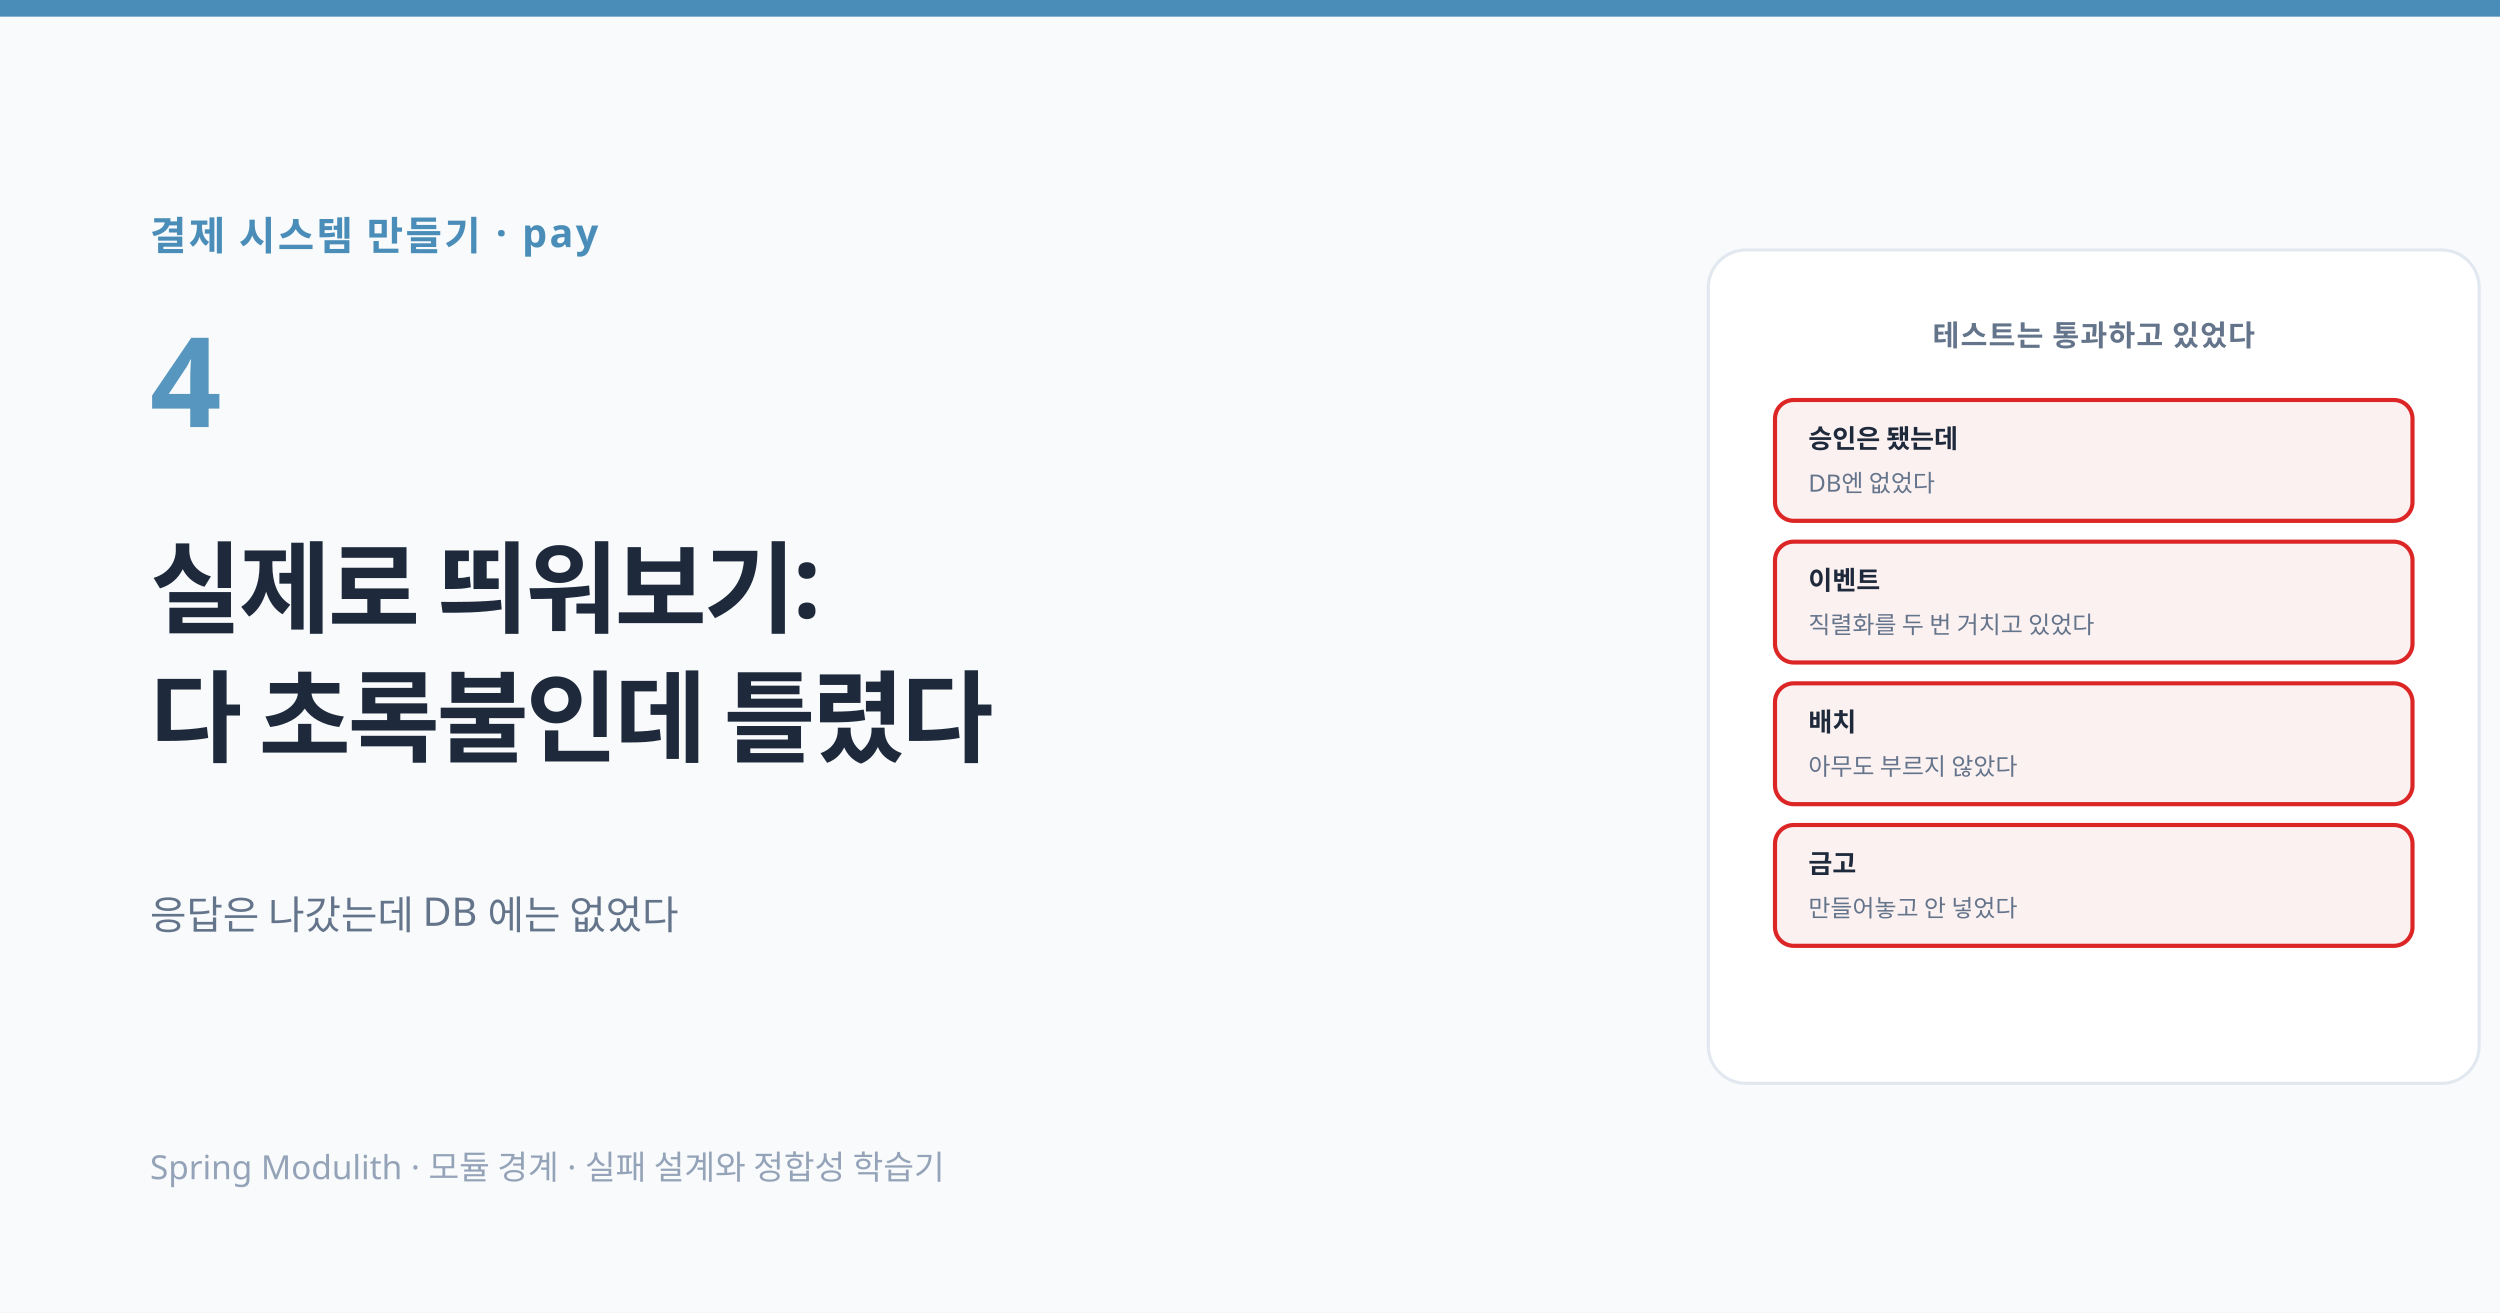
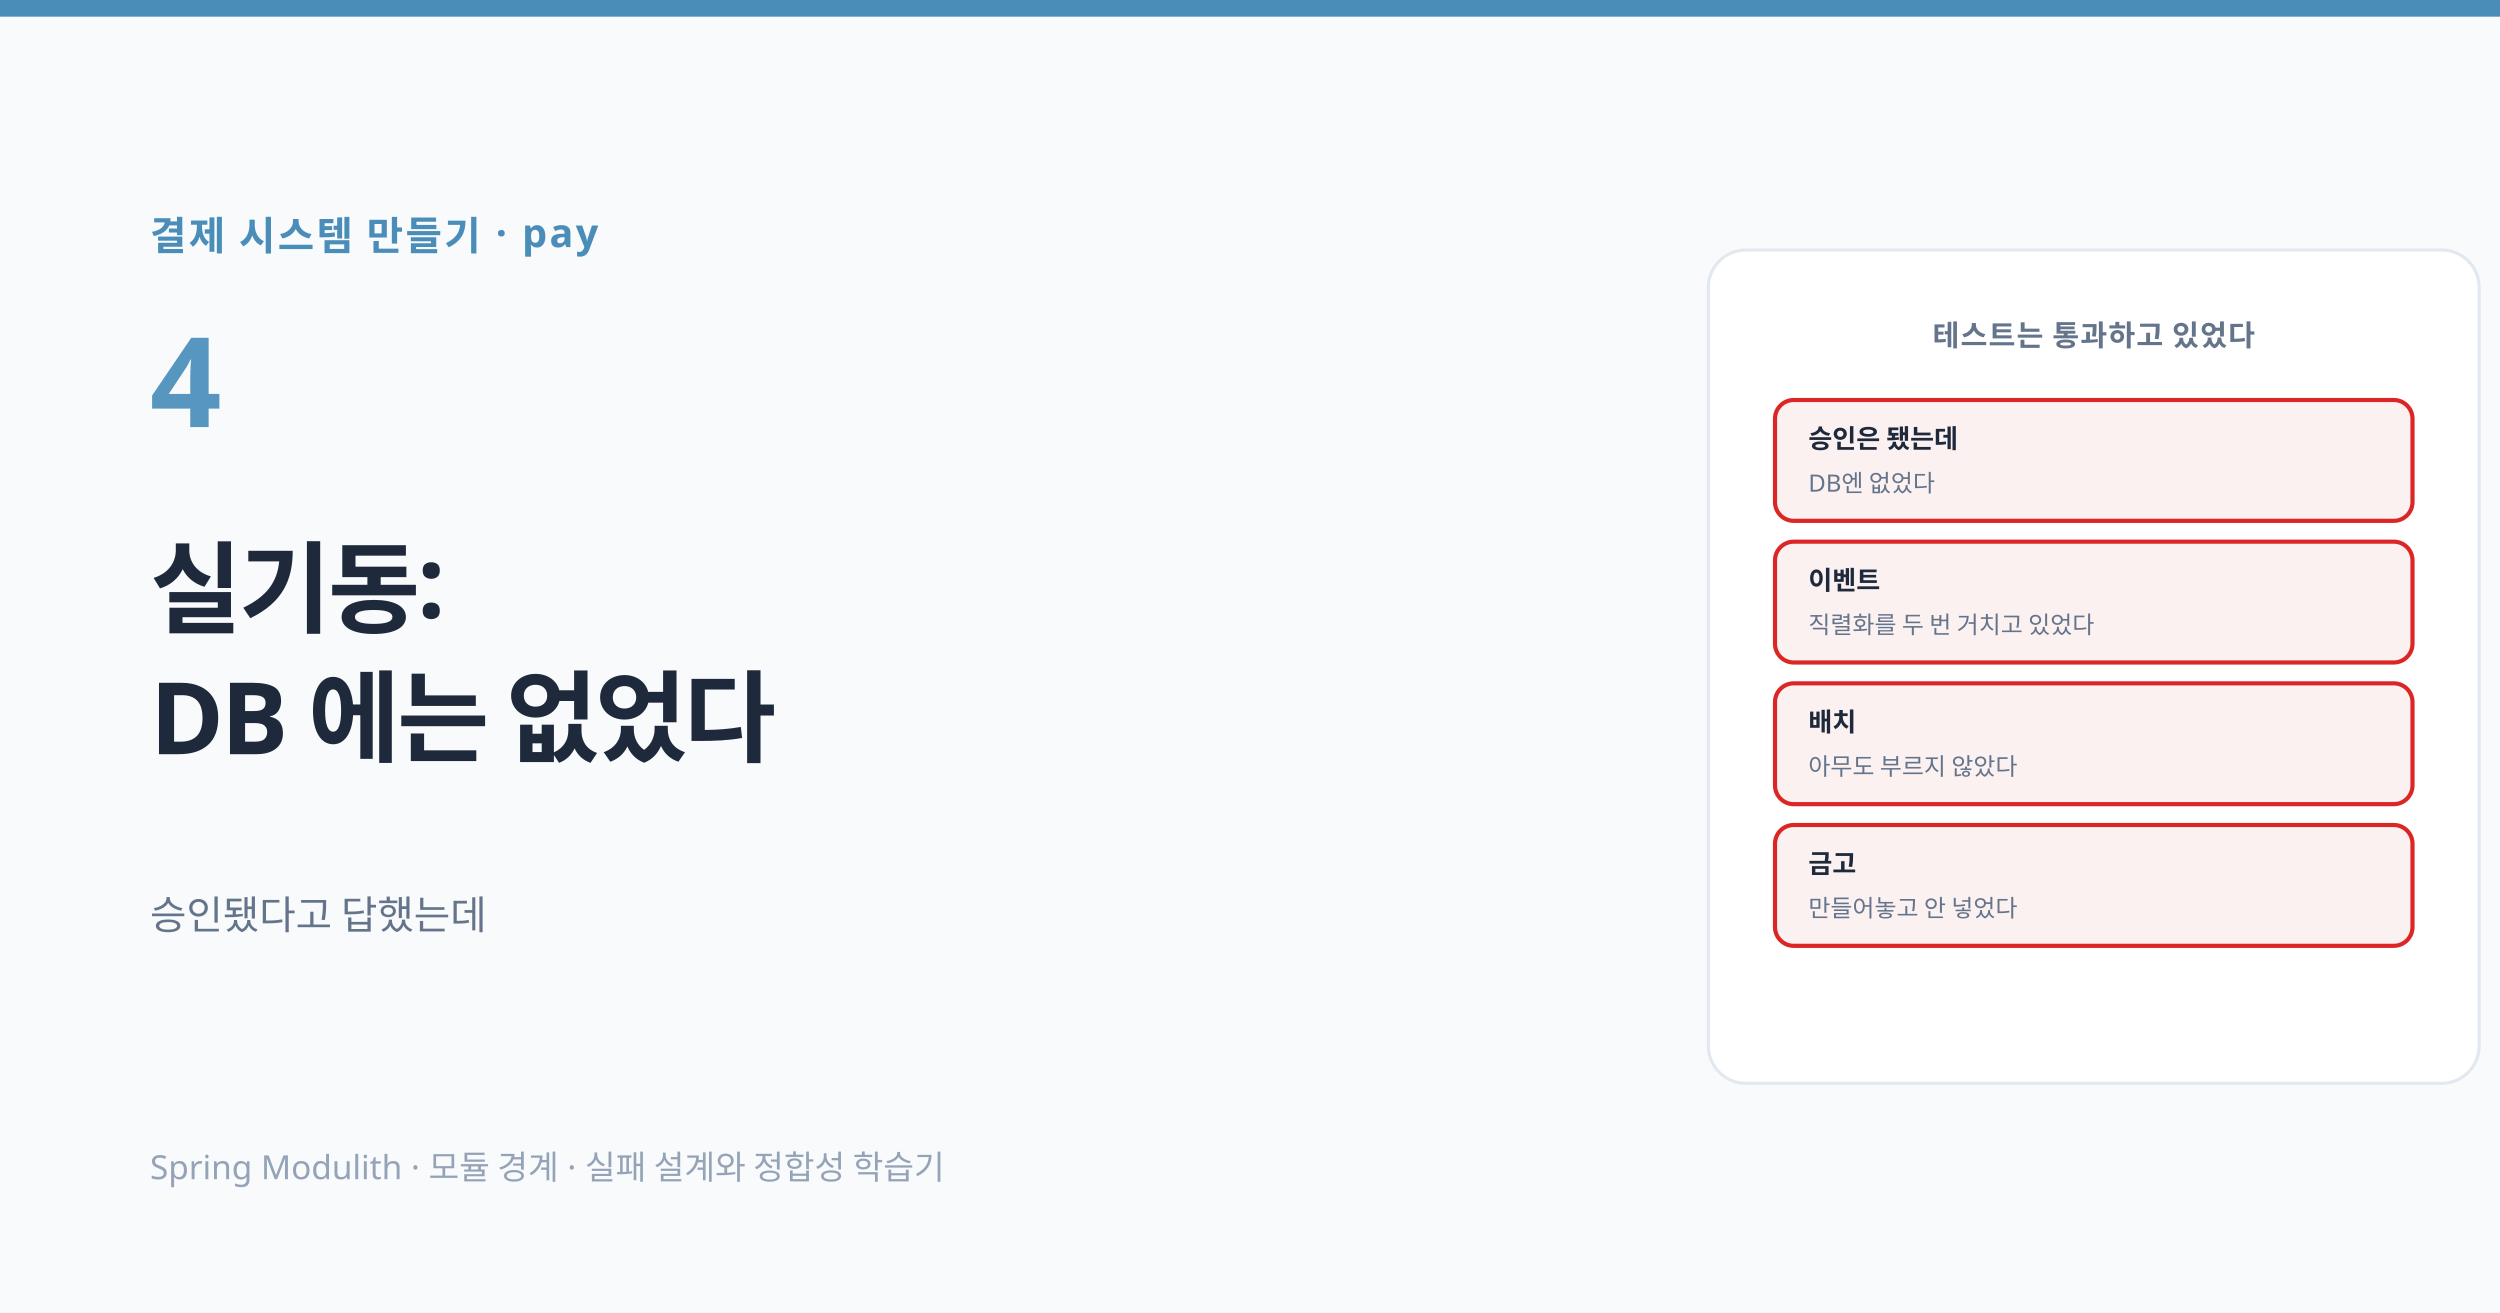
<svg xmlns="http://www.w3.org/2000/svg" viewBox="0 0 1200 630" font-family="'Pretendard', 'Apple SD Gothic Neo', system-ui, sans-serif">
  <rect width="1200" height="630" fill="#f8fafb" />
  <rect width="1200" height="8" fill="#4a8db8" />
  <rect x="820" y="120" width="370" height="400" rx="18" fill="#ffffff" stroke="#e2e8f0" stroke-width="1.5" />
  <text x="1005" y="166" text-anchor="middle" font-size="14" font-weight="700" fill="#64748b" letter-spacing="0.04em">테스트는 통과하고 있었다</text>
  <rect x="852" y="192" width="306" height="58" rx="9" fill="#dc262610" stroke="#dc2626" stroke-width="2" />
  <text x="868" y="215" font-size="12.5" font-weight="700" fill="#1e293b">승인은 됐는데</text>
  <text x="868" y="236" font-size="11.5" fill="#64748b">DB엔 없었다</text>
  <rect x="852" y="260" width="306" height="58" rx="9" fill="#dc262610" stroke="#dc2626" stroke-width="2" />
  <text x="868" y="283" font-size="12.5" font-weight="700" fill="#1e293b">이벤트</text>
  <text x="868" y="304" font-size="11.5" fill="#64748b">직렬화를 두 번 거치고 있었다</text>
  <rect x="852" y="328" width="306" height="58" rx="9" fill="#dc262610" stroke="#dc2626" stroke-width="2" />
  <text x="868" y="351" font-size="12.5" font-weight="700" fill="#1e293b">배치</text>
  <text x="868" y="372" font-size="11.5" fill="#64748b">아무도 부르지 않았다</text>
  <rect x="852" y="396" width="306" height="58" rx="9" fill="#dc262610" stroke="#dc2626" stroke-width="2" />
  <text x="868" y="419" font-size="12.5" font-weight="700" fill="#1e293b">금고</text>
  <text x="868" y="440" font-size="11.5" fill="#64748b">만들어놓고 안 넣었다</text>
  <text x="72" y="120" font-size="19" font-weight="700" fill="#4a8db8" letter-spacing="0.06em">결제 시스템 만들기 · pay</text>
  <text x="72" y="205" font-size="60" font-weight="900" fill="#4a8db8" opacity="0.92">4</text>
-   <text x="72" y="300" font-size="48" font-weight="800" fill="#1e293b" letter-spacing="-0.03em">실제로 띄워보기:</text>
-   <text x="72" y="362" font-size="48" font-weight="800" fill="#1e293b" letter-spacing="-0.03em">다 초록불인데 틀렸다</text>
-   <text x="72" y="446" font-size="19" fill="#64748b">응답은 나갔는데 DB 에는 없었다</text>
+   <text x="72" y="300" font-size="48" font-weight="800" fill="#1e293b" letter-spacing="-0.03em">실기동:</text>
+   <text x="72" y="362" font-size="48" font-weight="800" fill="#1e293b" letter-spacing="-0.03em">DB 에는 없었다</text>
+   <text x="72" y="446" font-size="19" fill="#64748b">승인됐다고 답했는데</text>
  <text x="72" y="566" font-size="16" fill="#94a3b8">Spring Modulith · 모듈 경계 · 실패 설계와 정합성 학습기</text>
</svg>
